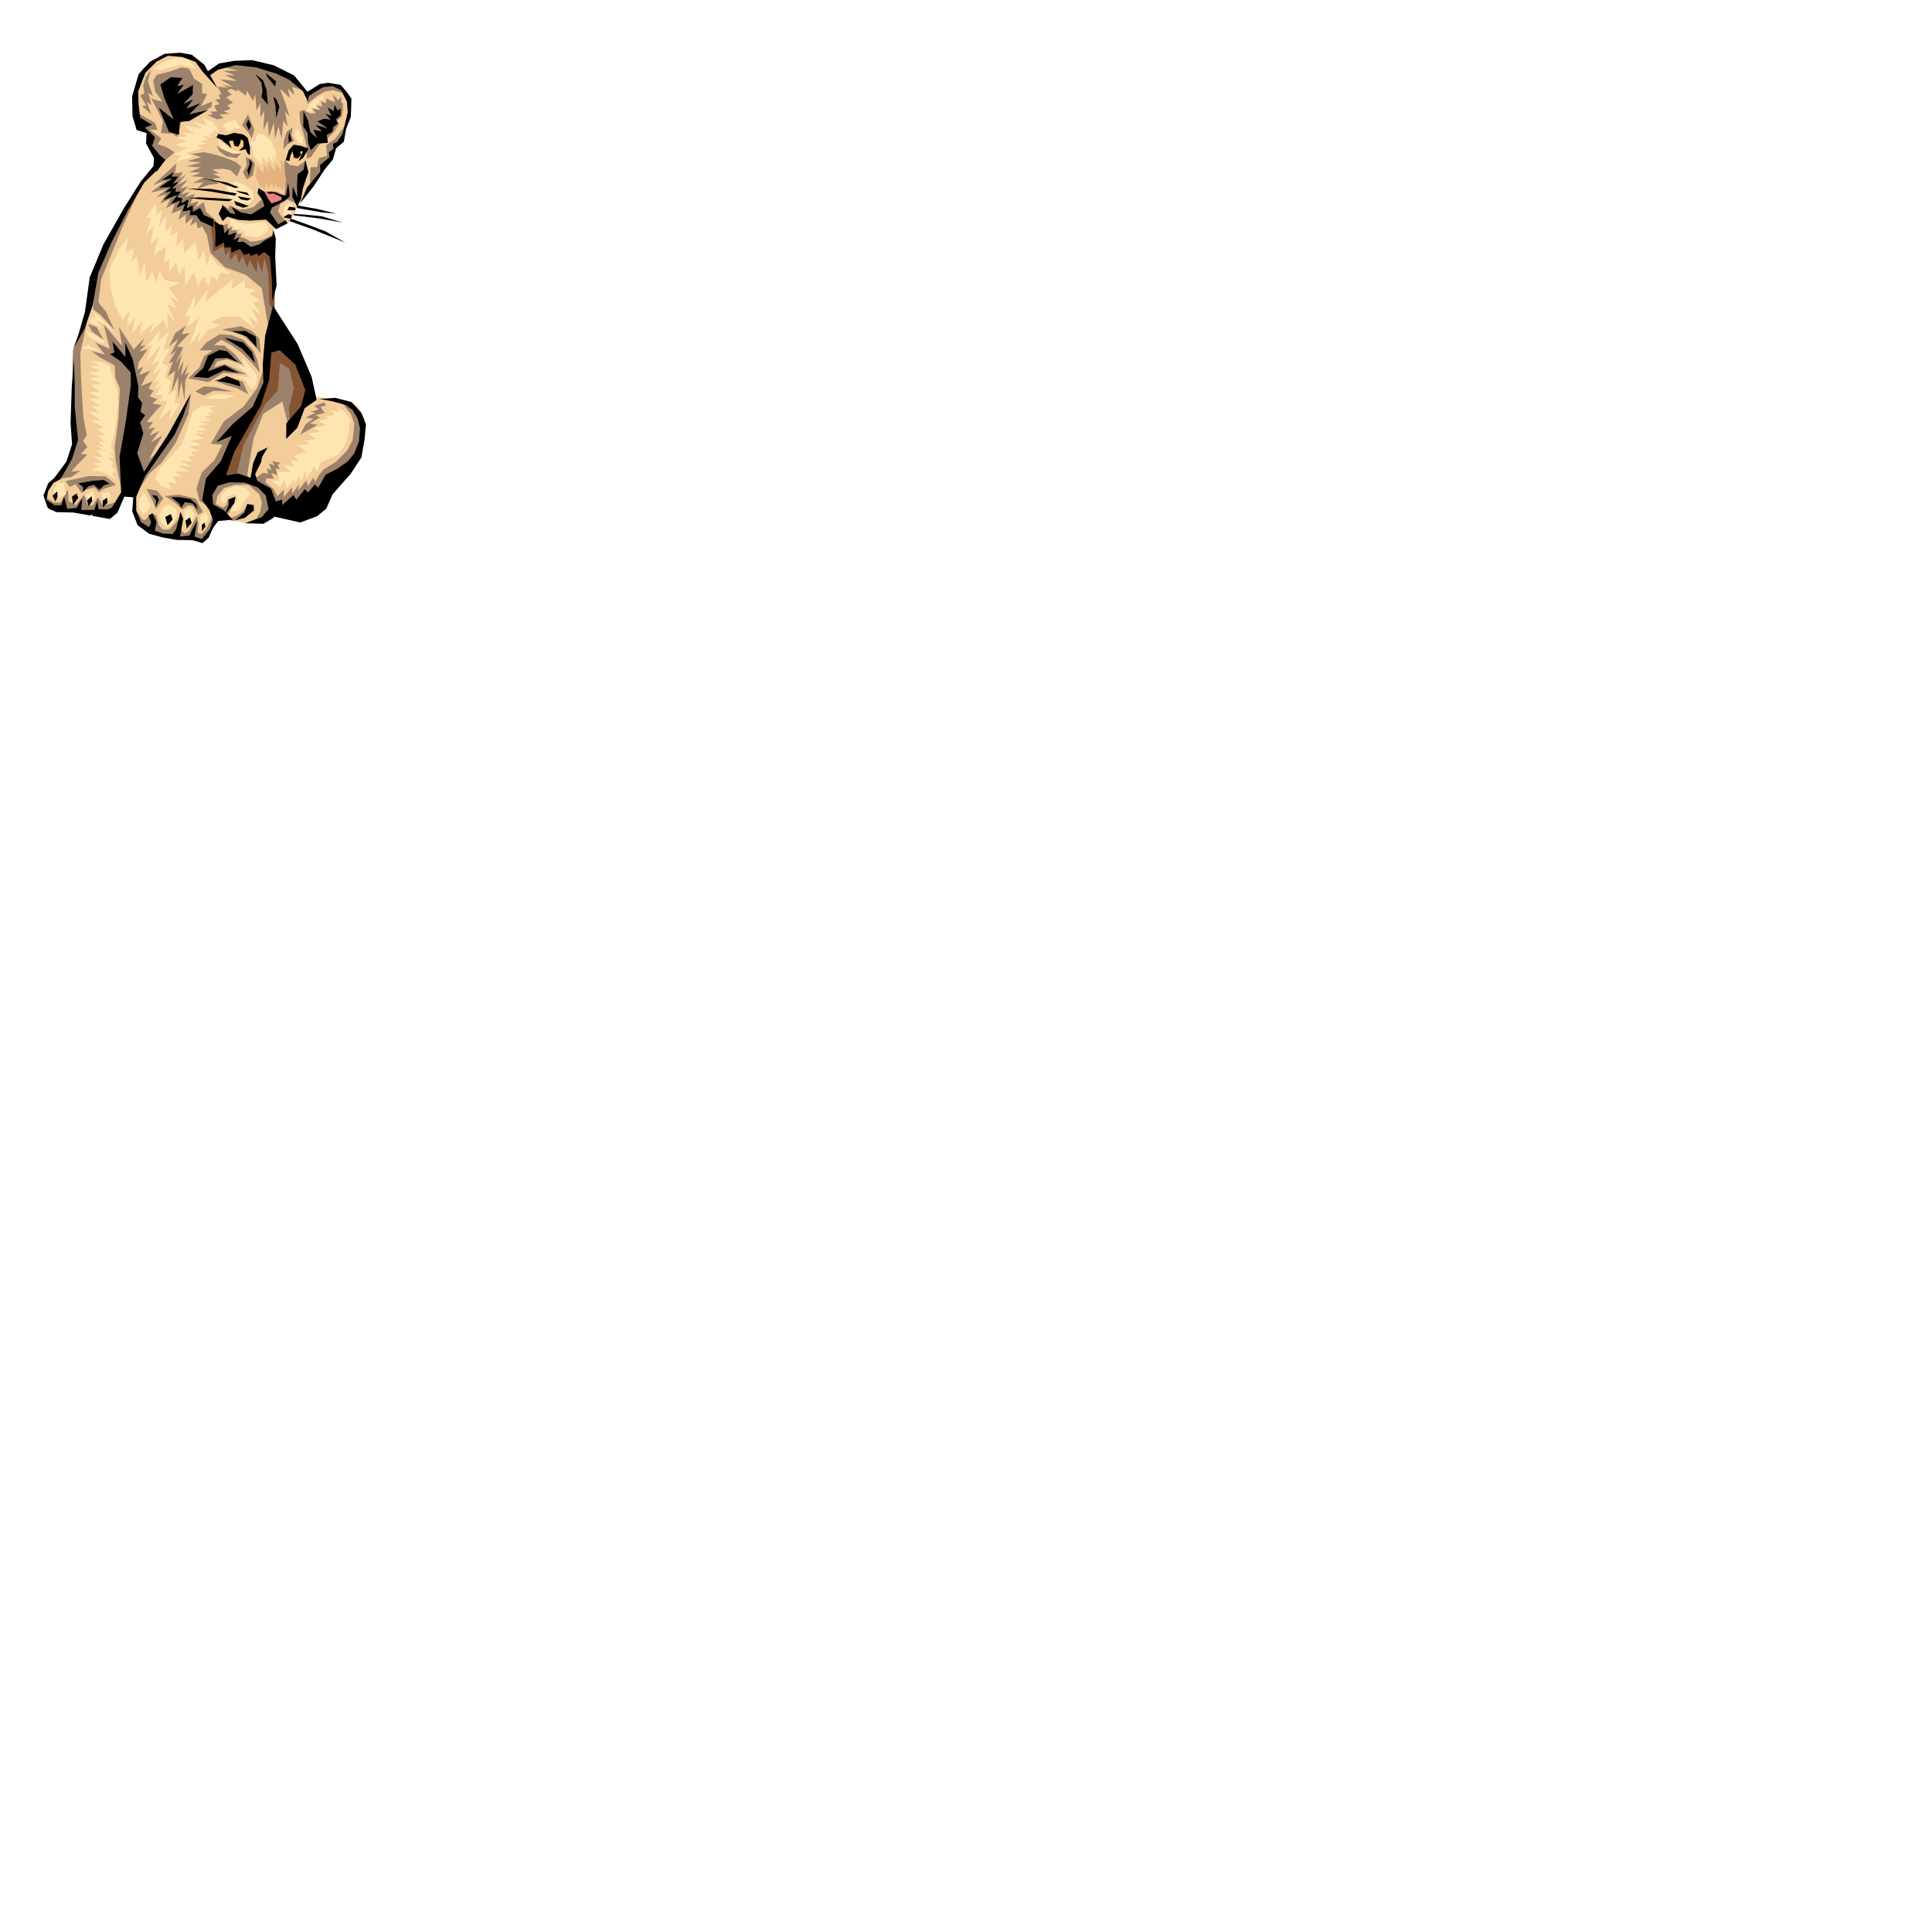
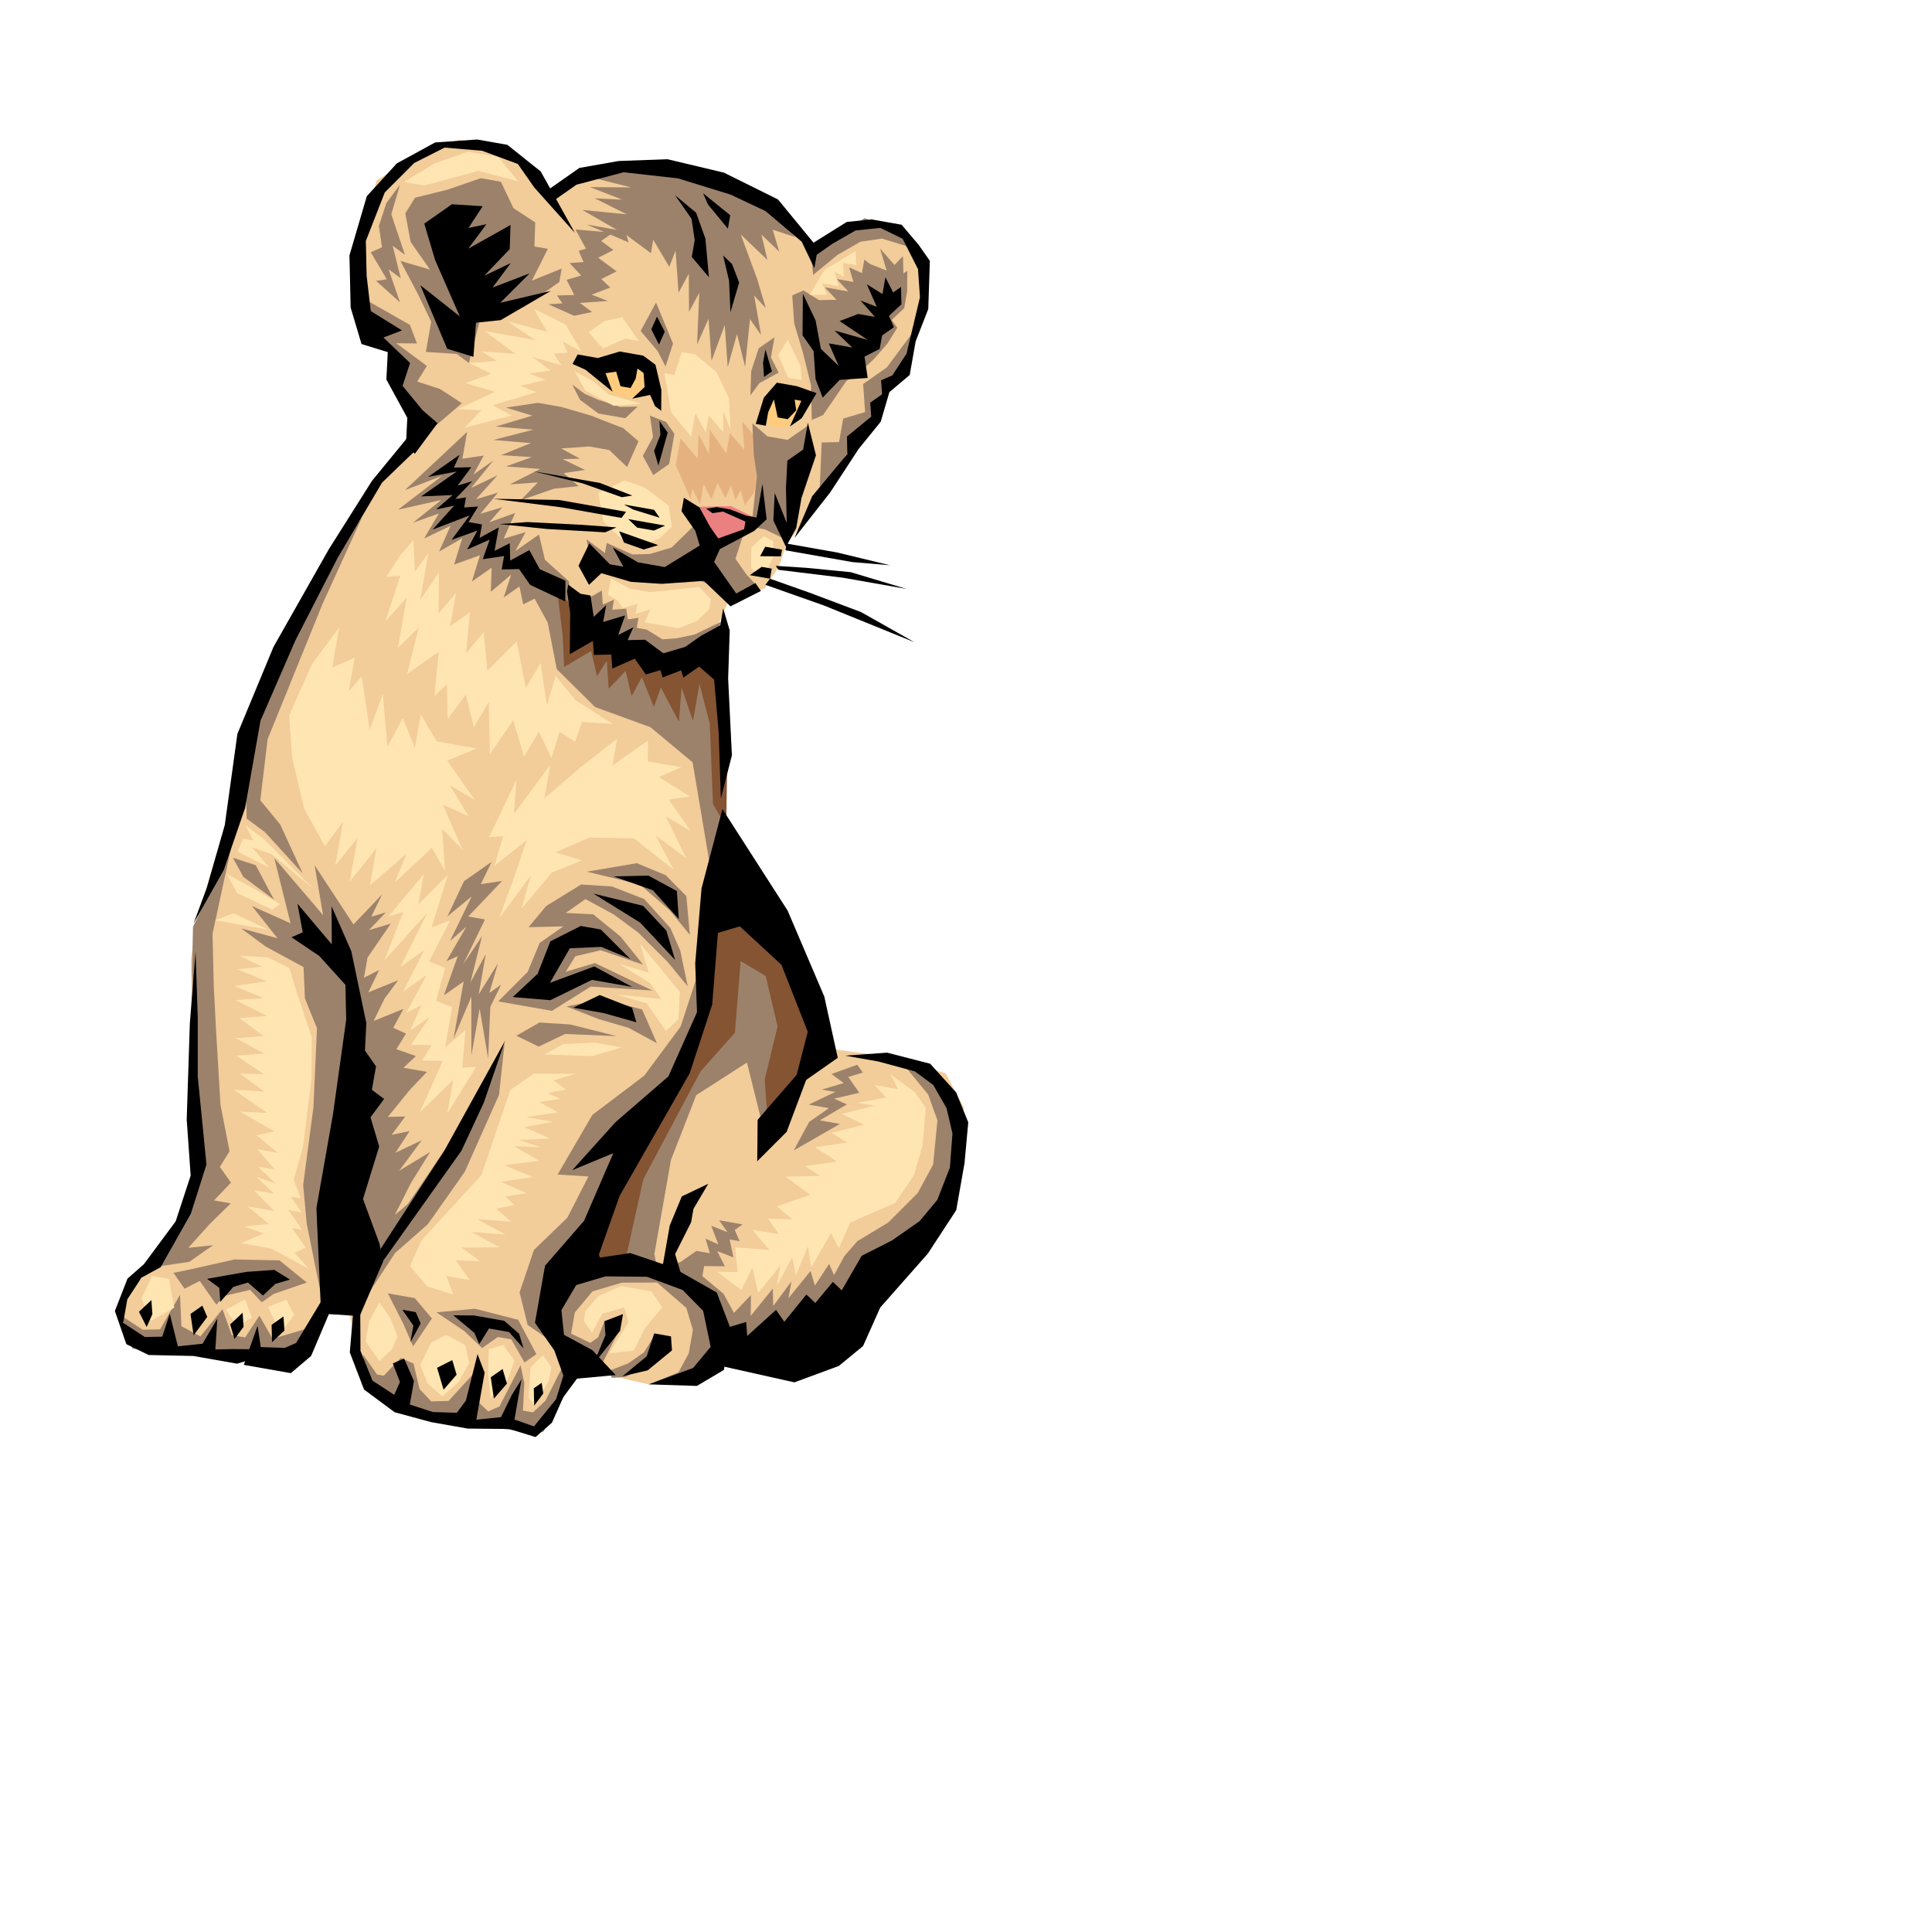
- <svg xmlns="http://www.w3.org/2000/svg" width="1500" height="1500">
+ <svg xmlns="http://www.w3.org/2000/svg" width="15cm" height="15cm">
  <g transform="rotate(10) scale (1) translate (100,10)">
    <polygon fill="#f2cc99" points=" 69,18 82,8 99,3 118,5 135,12 149,21 156,13 165,9 177,13 183,28 180,50 164,91 155,107 154,114 151,121 141,127 139,136 155,206 157,251 126,342 133,357 128,376 83,376 75,368 67,350 61,350 53,369 4,369 2,361 5,354 12,342 16,321 4,257 4,244 7,218 9,179 26,127 43,93 32,77 30,70 24,67 16,49 17,35 18,23 30,12 40,7 53,7 62,12" />
    <polygon fill="#e5b27f" points=" 142,79 136,74 138,82 133,78 133,84 127,78 128,85 124,80 125,87 119,82 119,90 125,99 125,96 128,100 128,94 131,98 132,93 135,97 136,93 138,97 139,94 141,98 143,94 144,85" />
    <polygon fill="#eb8080" points=" 127,101 132,100 137,99 144,101 143,105 135,110" />
    <polygon fill="#f2cc99" points=" 178,229 157,248 139,296 126,349 137,356 158,357 183,342 212,332 235,288 235,261 228,252 212,250 188,251" />
    <g fill="#9c826b">
      <polygon points=" 56,229 48,241 48,250 57,281 63,325 71,338 81,315 76,321 79,311 83,301 75,308 80,298 73,303 76,296 71,298 74,292 69,293 74,284 78,278 71,278 74,274 68,273 70,268 66,267 68,261 60,266 62,259 65,253 57,258 59,251 55,254 55,248 60,237 54,240 58,234 54,236" />
      <polygon points=" 74,363 79,368 81,368 85,362 89,363 92,370 96,373 101,372 108,361 110,371 113,373 116,371 120,358 122,363 123,371 126,371 129,367 132,357 135,361 130,376 127,377 94,378 84,376 76,371" />
      <polygon points=" 212,250 219,251 228,258 236,270 235,287 225,304 205,332 177,343 171,352 158,357 166,352 168,346 168,339 165,333 155,327 155,323 161,320 165,316 169,316 167,312 171,313 168,308 173,309 170,306 177,306 175,308 177,311 174,311 176,316 171,315 174,319 168,320 168,323 175,327 179,332 183,326 184,332 189,323 190,328 194,320 194,325 199,316 201,320 204,313 206,316 208,310 211,305 219,298 226,288 229,279 228,266 224,259 217,253" />
      <polygon points=" 151,205 151,238 149,252 141,268 128,282 121,301 130,300 126,313 118,324 116,337 120,346 133,352 133,340 137,333 145,329 156,327 153,319 153,291 157,271 170,259 178,277 193,250 174,216" />
      <polygon points=" 78,127 90,142 95,155 108,164 125,167 139,175 150,206 152,191 141,140 121,148 100,136" />
      <polygon points=" 21,58 35,63 38,68 32,69 42,74 40,79 47,80 54,83 45,94 34,81 32,73 24,66" />
      <polygon points=" 71,34 67,34 66,27 59,24 54,17 48,17 39,22 30,26 28,31 31,39 38,46 29,45 36,54 41,61 41,70 50,69 54,71 55,58 67,52 76,43 76,39 68,44" />
      <polygon points=" 139,74 141,83 143,89 144,104 148,104 155,106 154,86 157,77 155,72 150,77 144,77" />
      <polygon points=" 105,44 102,53 108,58 111,62 112,55" />
      <polygon points=" 141,48 141,54 144,58 139,62 137,66 136,59 137,52" />
      <polygon points=" 98,135 104,130 105,134 108,132 108,135 112,134 113,137 116,136 116,139 119,139 124,141 128,140 133,138 140,133 139,140 126,146 104,144" />
      <polygon points=" 97,116 103,119 103,116 111,118 116,117 122,114 127,107 135,111 142,107 141,114 145,118 149,121 145,125 140,124 127,121 113,125 100,124" />
      <polygon points=" 147,33 152,35 157,34 153,31 160,31 156,28 161,28 159,24 163,25 163,21 165,22 170,23 167,17 172,21 174,18 175,23 176,22 177,28 177,33 174,37 176,39 174,44 171,49 168,53 164,57 159,68 156,70 154,60 150,51 146,43 144,35" />
      <polygon points=" 85,72 89,74 93,75 100,76 105,75 102,79 94,79 88,76" />
      <polygon points=" 86,214 79,221 76,232 82,225 78,239 82,234 78,245 81,243 79,255 84,250 84,267 87,254 90,271 90,257 95,271 93,256 95,249 92,252 93,243 89,253 89,241 86,250 87,236 83,245 87,231 82,231 90,219 84,221" />
    </g>
    <g fill="#ffcc7f">
      <polygon points=" 93,68 96,72 100,73 106,72 108,66 105,63 100,62" />
      <polygon points=" 144,64 142,68 142,73 146,74 150,73 154,64 149,62" />
    </g>
    <g fill="#9c826b">
      <polygon points=" 57,91 42,111 52,105 41,117 53,112 46,120 53,116 50,124 57,119 55,127 61,122 60,130 67,126 66,134 71,129 72,136 77,130 76,137 80,133 82,138 86,135 96,135 94,129 86,124 83,117 77,123 79,117 73,120 75,112 68,116 71,111 65,114 69,107 63,110 68,102 61,107 66,98 61,103 63,97 57,99" />
      <polygon points=" 83,79 76,79 67,82 75,83 65,88 76,87 65,92 76,91 68,96 77,95 70,99 80,98 72,104 80,102 76,108 85,103 92,101 87,98 93,96 86,94 91,93 85,91 93,89 99,89 105,93 107,85 102,82 92,80" />
      <polygon points=" 109,77 111,83 109,89 113,94 117,90 117,81 114,78" />
      <polygon points=" 122,128 127,126 134,127 136,129 134,130 130,128 124,129" />
      <polygon points=" 78,27 82,32 80,33 82,36 78,37 82,40 78,42 81,46 76,47 78,49 74,50 82,52 87,50 83,48 91,46 86,45 91,42 88,40 92,37 86,34 90,31 86,29 89,26" />
      <polygon points=" 82,17 92,20 79,21 90,25 81,25 94,28 93,26 101,30 101,26 107,33 108,28 111,40 113,34 115,45 117,39 119,54 121,46 124,58 126,47 129,59 130,49 134,58 133,44 137,48 133,37 137,40 133,32 126,20 135,26 132,19 138,23 135,17 142,18 132,11 116,6 94,6 78,11 92,12 80,14 90,16" />
      <polygon points=" 142,234 132,227 124,223 115,220 110,225 118,224 127,229 135,236 122,234 115,237 113,242 121,238 139,243 121,245 111,254 95,254 102,244 104,235 110,229 100,231 104,224 113,216 122,215 132,217 141,224 145,230 149,240" />
      <polygon points=" 115,252 125,248 137,249 143,258 134,255 125,254" />
      <polygon points=" 114,212 130,213 140,219 147,225 144,214 137,209 128,207" />
      <polygon points=" 102,263 108,258 117,257 131,258 116,260 109,265" />
      <polygon points=" 51,241 35,224 40,238 23,224 31,242 19,239 28,247 17,246 25,250 37,254 39,263 44,271 47,294 48,317 51,328 60,351 60,323 53,262 47,246" />
      <polygon points=" 2,364 9,367 14,366 18,355 20,364 26,366 31,357 35,364 39,364 42,357 47,363 53,360 59,357 54,369 7,373" />
      <polygon points=" 7,349 19,345 25,339 18,341 23,333 28,326 23,326 27,320 23,316 25,311 20,298 15,277 12,264 9,249 10,223 3,248 5,261 15,307 17,326 11,343" />
      <polygon points=" 11,226 15,231 25,236 18,227" />
      <polygon points=" 13,214 19,217 32,227 23,214 16,208 15,190 24,148 31,121 24,137 14,170 8,189" />
      <polygon points=" 202,254 195,258 199,260 193,263 197,263 190,268 196,268 191,273 188,282 200,272 194,272 201,266 197,265 204,262 200,258 204,256" />
    </g>
    <g fill="#845433">
      <polygon points=" 151,213 165,212 179,225 189,246 187,262 179,275 176,263 177,247 171,233 163,230 165,251 157,264 146,298 145,321 133,326 143,285 154,260 153,240" />
      <polygon points=" 91,132 95,145 97,154 104,148 107,155 109,150 111,158 115,152 118,159 120,153 125,161 126,155 133,164 132,154 137,163 137,152 142,163 147,186 152,192 148,167 141,143 124,145 105,143" />
    </g>
    <g fill="#9c826b">
      <polygon points=" 31,57 23,52 26,51 20,44 23,42 21,36 22,29 25,23 24,32 30,43 26,41 30,50 26,48" />
      <polygon points=" 147,21 149,28 155,21 161,16 167,14 175,15 173,11 161,9" />
      <polygon points=" 181,39 175,51 169,57 171,65 165,68 165,75 160,76 162,91 171,71 180,51" />
      <polygon points=" 132,346 139,348 141,346 142,341 147,342 143,355 133,350" />
      <polygon points=" 146,355 151,352 155,348 157,343 160,349 151,356 147,357" />
      <polygon points=" 99,266 100,281 94,305 86,322 78,332 72,346 73,331 91,291" />
      <polygon points=" 20,347 32,342 45,340 54,345 45,350 42,353 38,350 31,353 29,356 23,350 19,353 15,349" />
      <polygon points=" 78,344 86,344 92,349 88,358 84,352" />
      <polygon points=" 93,347 104,344 117,345 124,354 121,357 116,351 112,351 108,355 102,351" />
    </g>
    <g fill="#000000">
      <polygon points=" 105,12 111,18 113,24 113,29 119,34 116,23 112,16" />
      <polygon points=" 122,27 125,34 127,43 128,34 125,29" />
      <polygon points=" 115,13 122,19 122,15 113,10" />
    </g>
    <g fill="#ffe5b2">
      <polygon points=" 116,172 107,182 98,193 98,183 90,199 89,189 84,207 88,206 87,215 95,206 93,219 91,230 98,216 97,226 104,214 112,209 104,208 113,202 126,200 139,207 132,198 142,203 134,192 142,195 134,187 140,185 130,181 136,177 126,177 125,171 116,180" />
      <polygon points=" 74,220 67,230 67,221 59,235 63,233 60,248 70,232 65,249 71,243 67,256 73,250 69,262 73,259 71,267 76,262 72,271 78,270 76,275 82,274 78,290 86,279 86,289 92,274 88,275 87,264 82,270 82,258 77,257 78,247 73,246 77,233 72,236" />
      <polygon points=" 133,230 147,242 148,250 145,254 138,247 129,246 142,245 138,241 128,237 137,238" />
      <polygon points=" 133,261 125,261 116,263 111,267 125,265" />
      <polygon points=" 121,271 109,273 103,279 99,305 92,316 85,327 83,335 89,340 97,341 94,336 101,336 96,331 103,330 97,327 108,325 99,322 109,321 100,318 110,317 105,314 110,312 107,310 113,308 105,306 114,303 105,301 115,298 107,295 115,294 108,293 117,291 109,289 117,286 109,286 118,283 112,281 118,279 114,278 119,276 115,274" />
      <polygon points=" 79,364 74,359 74,353 76,347 80,351 83,356 82,360" />
      <polygon points=" 91,363 93,356 97,353 103,355 105,360 103,366 99,371 94,368" />
      <polygon points=" 110,355 114,353 118,357 117,363 113,369 111,362" />
      <polygon points=" 126,354 123,358 124,367 126,369 129,361 129,357" />
      <polygon points=" 30,154 24,166 20,182 23,194 29,208 37,218 41,210 41,223 46,214 46,227 52,216 52,227 61,216 59,225 68,213 73,219 70,207 77,212 69,200 77,202 70,194 78,197 68,187 76,182 64,182 58,175 58,185 53,177 50,186 46,171 44,182 39,167 36,172 36,162 30,166" />
      <polygon points=" 44,130 41,137 45,136 43,150 48,142 48,157 53,150 52,164 60,156 61,169 64,165 66,175 70,167 74,176 77,168 80,183 85,172 90,182 93,174 98,181 99,173 104,175 105,169 114,168 102,163 95,157 94,166 90,154 87,162 82,149 75,159 72,148 68,155 67,143 62,148 62,138 58,145 56,133 52,142 52,128 49,134 47,125" />
      <polygon points=" 13,216 19,219 36,231 22,223 16,222 22,227 12,224 13,220 16,220" />
      <polygon points=" 10,231 14,236 25,239 27,237 19,234" />
      <polygon points=" 9,245 14,242 25,245 13,245" />
      <polygon points=" 33,255 26,253 18,254 25,256 18,258 27,260 18,263 27,265 19,267 29,270 21,272 29,276 21,278 30,281 22,283 31,287 24,288 32,292 23,293 34,298 26,299 37,303 32,305 39,309 33,309 39,314 34,314 40,318 34,317 40,321 34,321 41,326 33,326 40,330 33,332 39,333 33,337 42,337 54,341 49,337 52,335 47,330 50,330 45,325 49,325 45,321 48,321 45,316 46,306 45,286 43,274 36,261" />
      <polygon points=" 7,358 9,351 14,351 17,359 11,364" />
      <polygon points=" 44,354 49,351 52,355 49,361" />
      <polygon points=" 32,357 37,353 40,358 36,361" />
      <polygon points=" 139,334 145,330 154,330 158,334 154,341 152,348 145,350 149,340 147,336 141,339 139,345 136,342 136,339" />
      <polygon points=" 208,259 215,259 212,255 220,259 224,263 225,274 224,283 220,292 208,300 206,308 203,304 199,315 197,309 195,318 193,313 190,322 190,316 185,325 182,318 180,325 172,321 178,320 176,313 186,312 180,307 188,307 184,303 191,302 186,299 195,294 187,290 197,288 192,286 201,283 194,280 203,277 198,275 207,271 200,269 209,265 204,265 212,262" />
      <polygon points=" 106,126 106,131 109,132 111,134 115,132 115,135 119,133 118,137 123,137 128,137 133,134 136,130 136,127 132,124 118,128 112,128 106,126 106,126 106,126" />
      <polygon points=" 107,114 101,110 98,102 105,97 111,98 119,102 121,108 118,112 113,115" />
      <polygon points=" 148,106 145,110 146,116 150,118 152,111 151,107" />
      <polygon points=" 80,55 70,52 75,58 63,57 72,61 57,61 67,66 57,67 62,69 54,71 61,73 54,77 63,78 53,85 60,84 56,90 69,84 63,82 75,76 70,75 77,72 72,71 78,69 72,66 81,67 78,64 82,63 80,60 86,62" />
      <polygon points=" 87,56 91,52 96,50 102,56 98,56 92,60" />
      <polygon points=" 85,68 89,73 98,76 106,74 96,73 91,70" />
      <polygon points=" 115,57 114,64 111,64 115,75 122,81 122,74 126,79 126,74 131,78 130,72 133,77 131,68 126,61 119,57" />
      <polygon points=" 145,48 143,53 147,59 151,59 150,55" />
      <polygon points=" 26,22 34,15 43,10 52,10 59,16 47,15 32,22" />
      <polygon points=" 160,19 152,26 149,34 154,33 152,30 157,30 155,26 158,27 157,23 161,23" />
    </g>
    <g fill="#000000">
      <polygon points=" 98,117 105,122 109,122 105,117 113,120 121,120 130,112 128,108 123,103 123,99 128,101 132,106 135,109 142,105 142,101 145,101 145,91 148,101 145,105 136,112 135,116 143,124 148,120 150,122 142,128 133,122 121,125 112,126 103,125 100,129 96,124" />
      <polygon points=" 146,118 152,118 152,115 149,115" />
      <polygon points=" 148,112 154,111 154,109 149,109" />
      <polygon points=" 106,112 108,115 114,116 118,114" />
      <polygon points=" 108,108 111,110 116,110 119,108" />
      <polygon points=" 106,104 109,105 117,106 115,104" />
      <polygon points=" 50,25 41,26 34,33 39,43 49,58 36,51 47,68 55,69 54,59 61,57 74,46 60,52 67,42 57,48 61,40 54,45 60,36 59,29 48,38 52,30 47,32" />
      <polygon points=" 147,34 152,41 155,49 161,53 157,47 164,47 158,43 168,44 159,40 164,37 169,37 164,33 169,34 165,28 170,30 170,25 173,29 175,27 176,32 173,36 175,39 172,42 172,46 168,49 170,55 162,57 158,63 155,58 153,50 149,46" />
      <polygon points=" 155,71 159,80 157,93 157,102 155,108 150,101 149,93 154,101 152,91 151,83 155,79" />
      <polygon points=" 112,78 115,81 114,91 112,87 113,82" />
      <polygon points=" 78,28 64,17 58,11 47,9 36,10 28,16 21,26 18,41 20,51 23,61 33,65 28,68 37,74 36,81 43,87 48,90 43,100 40,98 39,90 31,80 30,72 22,71 17,61 14,46 16,28 23,17 33,9 45,6 54,6 65,12" />
      <polygon points=" 67,18 76,9 87,5 101,2 118,3 135,8 149,20 149,26 144,19 132,12 121,9 105,7 89,8 76,14 70,20" />
      <polygon points=" 56,98 48,106 56,103 47,112 56,110 52,115 57,113 52,121 62,115 58,123 65,119 63,125 69,121 68,127 74,125 74,129 79,128 83,132 94,135 93,129 85,127 81,122 76,126 75,121 71,124 71,117 66,121 66,117 62,117 64,112 60,113 60,110 57,111 61,105 57,107 60,101 55,102" />
      <polygon points=" 101,132 103,138 106,134 106,139 112,136 111,142 115,139 114,143 119,142 125,145 131,142 135,138 140,134 140,129 143,135 145,149 150,171 149,184 145,165 141,150 136,147 132,151 131,149 126,152 125,150 121,152 117,148 111,152 110,148 105,149 104,145 98,150 96,138 94,132 94,130 98,132" />
      <polygon points=" 41,94 32,110 23,132 12,163 6,190 7,217 5,236 3,247 9,230 12,211 12,185 18,160 26,134 35,110 43,99" />
      <polygon points=" 32,246 41,250 50,257 52,267 53,295 53,323 59,350 54,363 51,365 44,366 42,360 40,372 54,372 59,366 62,353 71,352 75,335 73,330 66,318 68,302 64,294 67,288 63,286 63,279 59,275 58,267 56,262 50,247 42,235 44,246 32,236 35,244" />
      <polygon points=" 134,324 146,320 159,322 173,327 179,337 179,349 172,355 158,357 170,350 174,343 170,333 163,328 152,326 134,329" />
      <polygon points=" 173,339 183,334 184,338 191,329 194,332 199,323 202,325 206,318 209,320 213,309 221,303 228,296 232,289 234,279 233,269 230,262 225,256 219,253 208,252 198,252 210,249 223,250 232,257 237,265 238,277 238,291 232,305 221,323 218,335 212,342 200,349 178,348" />
      <polygon points=" 165,296 158,301 156,310 156,323 162,324 159,318 162,308 162,304" />
      <polygon points=" 99,252 105,244 107,234 115,228 121,228 131,235 122,233 113,235 109,246 121,239 133,243 121,243 110,251" />
      <polygon points=" 117,252 124,247 134,249 136,253 126,252" />
      <polygon points=" 117,218 132,224 144,233 140,225 132,219 117,218 117,218 117,218" />
      <polygon points=" 122,212 134,214 143,221 141,213 132,210" />
      <polygon points=" 69,352 70,363 76,373 86,378 97,379 108,379 120,377 128,378 132,373 135,361 133,358 132,366 127,375 121,374 121,362 119,367 117,374 110,376 110,362 107,357 106,371 104,375 97,376 90,375 90,368 86,362 83,364 86,369 85,373 78,370 73,362 71,351" />
      <polygon points=" 100,360 96,363 99,369 102,364" />
      <polygon points=" 115,360 112,363 114,369 117,364" />
      <polygon points=" 127,362 125,364 126,369 128,365" />
      <polygon points=" 5,255 7,276 11,304 15,320 13,334 6,348 2,353 0,363 5,372 12,374 25,372 38,372 44,369 42,367 36,368 31,369 30,360 27,368 20,370 16,361 15,368 10,369 3,366 3,359 6,352 11,348 17,331 19,316 12,291 9,274" />
      <polygon points=" 10,358 7,362 10,366 11,362" />
      <polygon points=" 25,357 22,360 24,366 27,360" />
      <polygon points=" 37,357 34,361 36,365 38,361" />
      <polygon points=" 49,356 46,359 47,364 50,360" />
      <polygon points=" 130,101 132,102 135,101 139,102 143,103 142,101 137,100 133,100" />
      <polygon points=" 106,48 105,52 108,56 109,52" />
      <polygon points=" 139,52 139,56 140,60 142,58 141,56" />
      <polygon points=" 25,349 29,351 30,355 33,350 37,348 42,351 45,347 49,345 44,343 36,345" />
      <polygon points=" 98,347 105,351 107,354 109,349 115,349 120,353 118,349 113,346 104,346" />
      <polygon points=" 83,348 87,352 87,357 89,351 87,348" />
      <polygon points=" 155,107 163,107 170,107 186,108 175,109 155,109" />
      <polygon points=" 153,114 162,113 175,112 192,114 173,114 154,115" />
      <polygon points=" 152,118 164,120 180,123 197,129 169,123 151,120" />
      <polygon points=" 68,109 87,106 107,106 106,108 88,108" />
      <polygon points=" 105,111 95,112 79,114 71,116 85,115 102,113" />
      <polygon points=" 108,101 98,99 87,99 78,99 93,100 105,102" />
      <polygon points=" 85,63 91,63 97,60 104,60 108,62 111,69 112,75 110,74 108,71 103,73 106,69 105,65 103,64 103,67 102,70 99,70 97,66 94,67 97,72 88,67 84,66" />
      <polygon points=" 140,74 141,66 144,61 150,61 156,62 153,70 150,73 152,65 150,65 151,68 149,71 146,71 144,66 143,70 143,74" />
      <polygon points=" 146,20 156,11 163,9 172,9 178,14 182,18 184,32 182,42 182,52 177,58 176,67 171,76 165,90 157,105 160,92 164,85 168,78 167,73 173,66 172,62 175,59 174,55 177,53 180,46 181,29 179,21 173,13 166,11 159,13 153,18 148,23" />
      <polygon points=" 150,187 148,211 150,233 153,247 148,267 135,283 125,299 136,292 131,313 122,328 122,345 129,352 133,359 133,367 137,359 148,356 140,350 131,347 129,340 132,332 140,328 137,322 140,304 154,265 157,244 155,223 161,220 175,229 186,247 185,260 176,275 178,287 185,277 188,261 196,253 189,236 174,213" />
      <polygon points=" 147,338 142,341 143,345 141,354 147,343" />
      <polygon points=" 157,342 156,349 150,356 157,353 163,346 162,342" />
      <polygon points=" 99,265 96,284 92,299 73,339 73,333 87,300" />
    </g>
  </g>
</svg>
